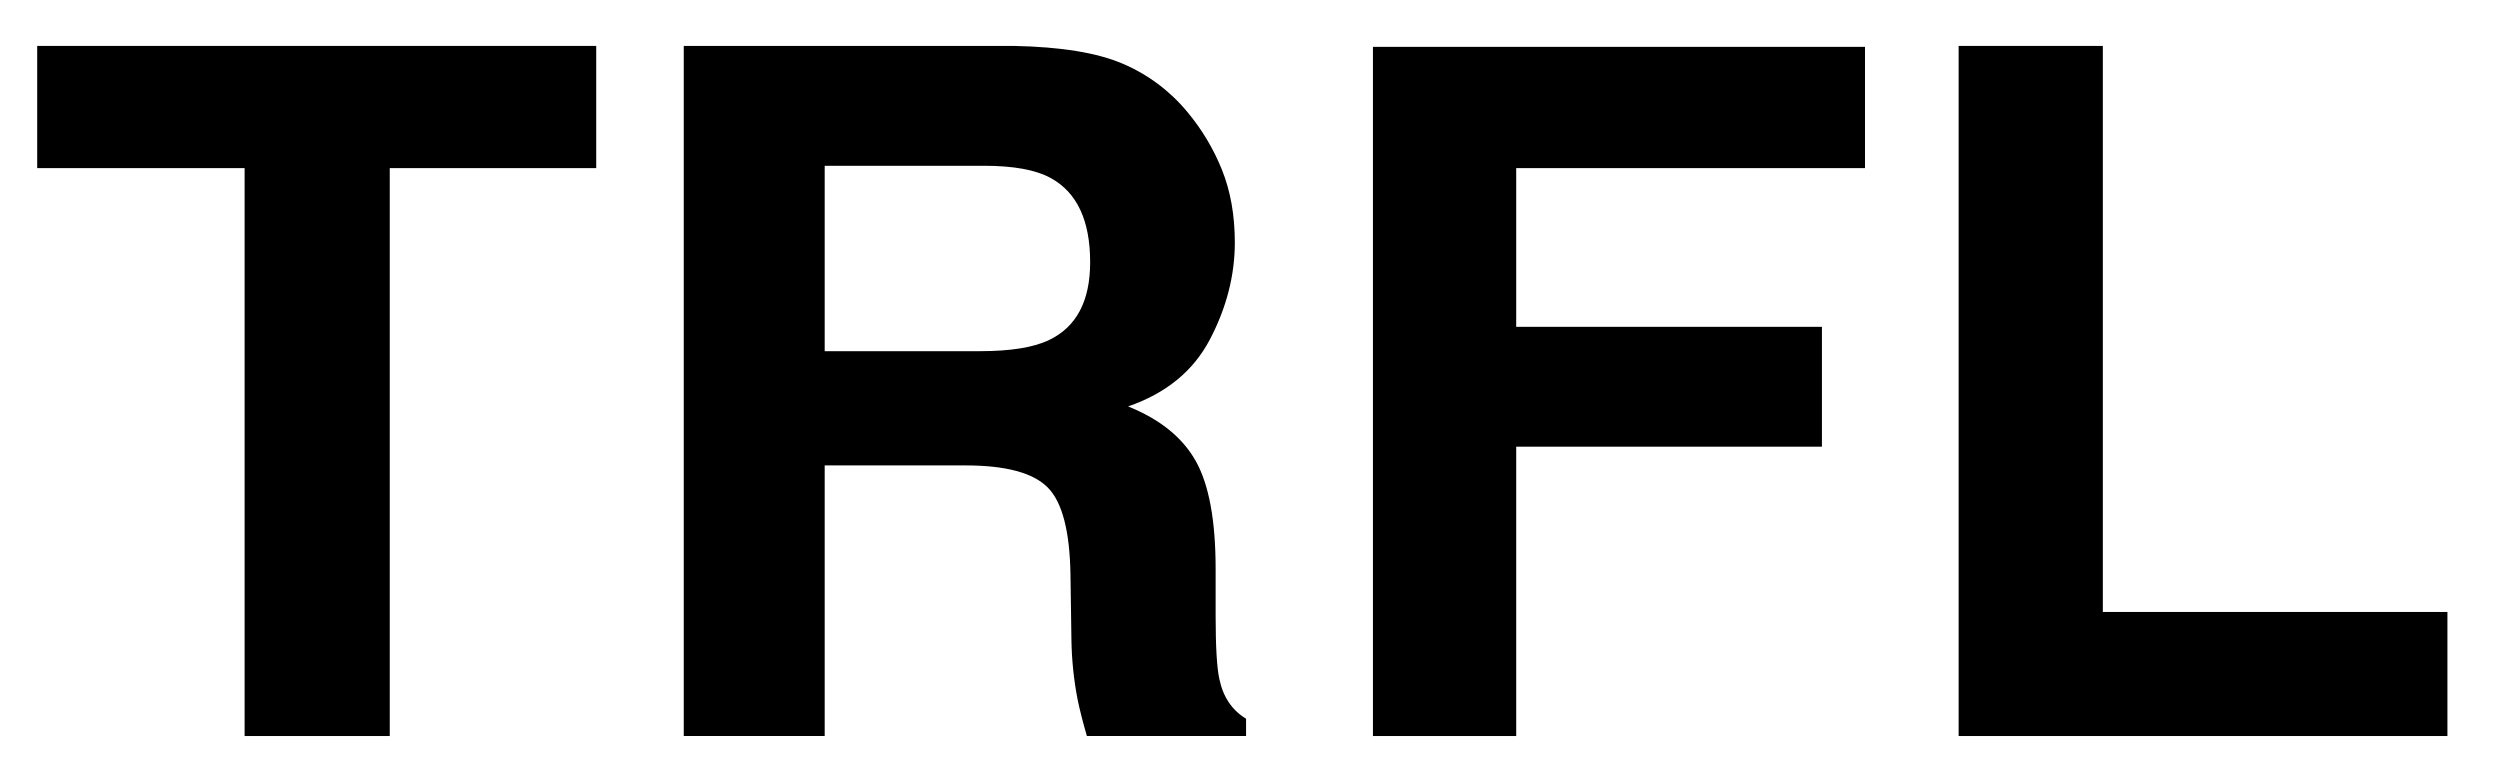
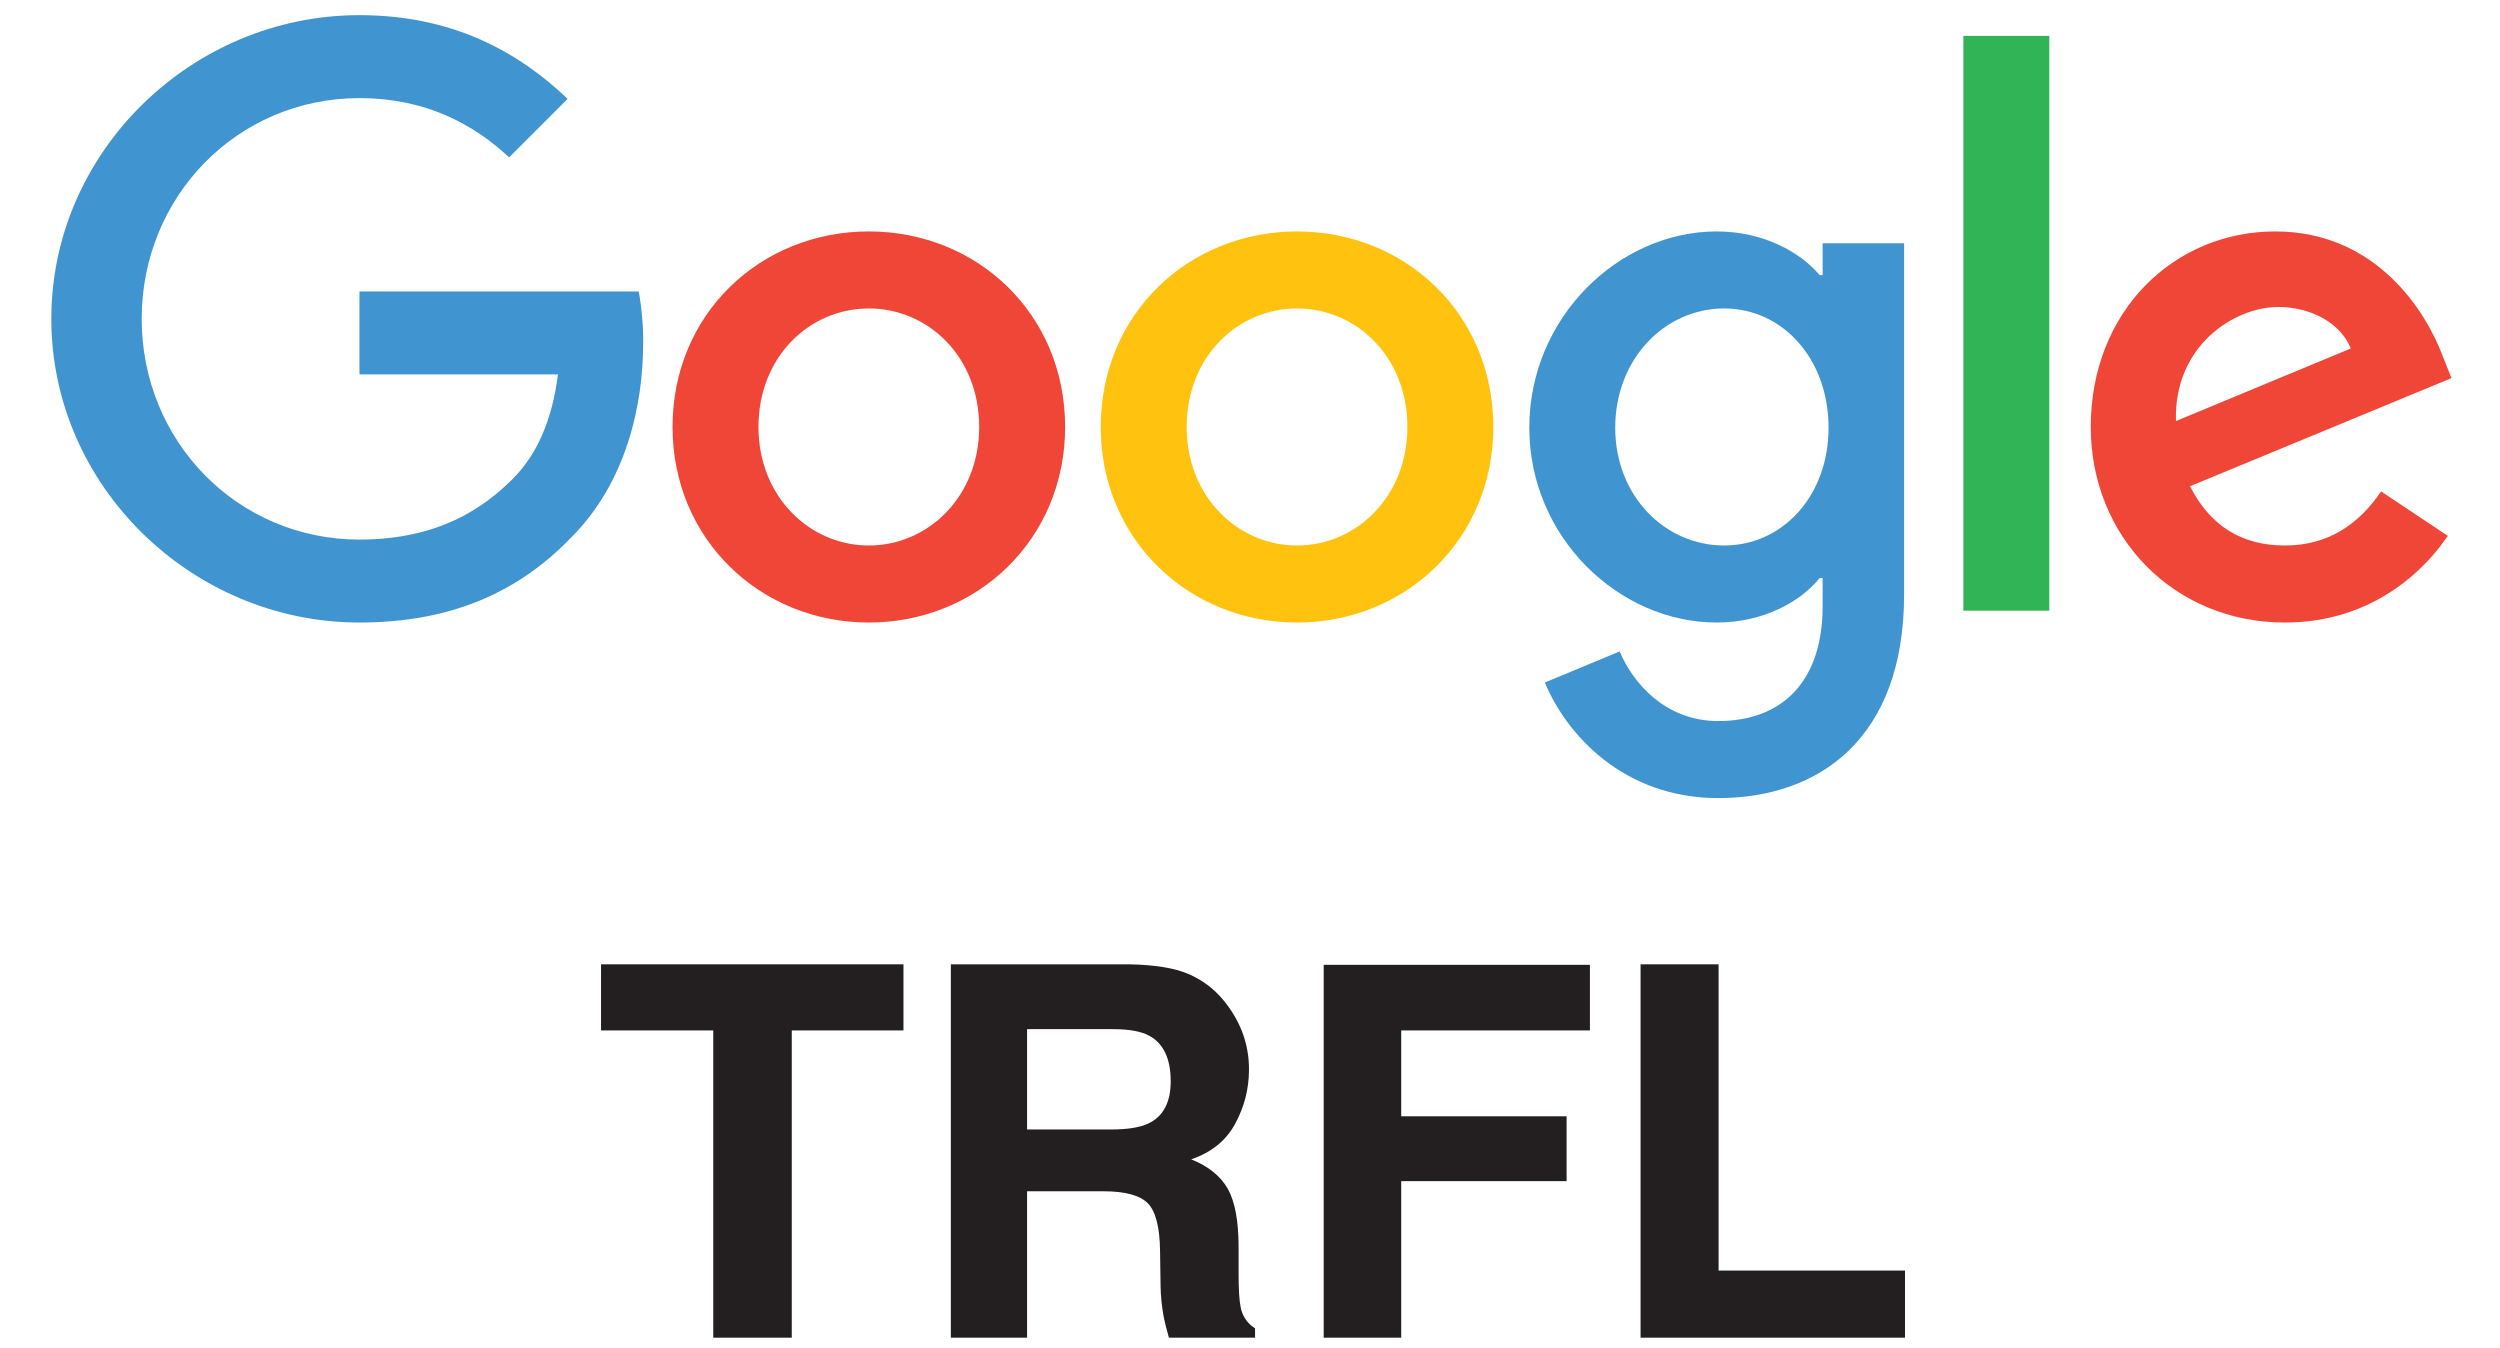
- <svg xmlns="http://www.w3.org/2000/svg" id="Layer_1" data-name="Layer 1" viewBox="0 0 1000 312.631">
-   <path d="M238.487,18.368v48.878H155.899v227.164h-58.055V67.246H14.881V18.368Z" />
-   <path d="M449.094,25.485A68.184,68.184,0,0,1,474.935,44.774a85.938,85.938,0,0,1,13.879,23.222q5.113,12.737,5.115,29.027,0,19.665-9.926,38.673-9.928,19.009-32.773,26.873,19.102,7.681,27.061,21.818,7.958,14.142,7.959,43.166v18.542q0,18.918,1.522,25.656,2.282,10.674,10.651,15.731v6.929H434.75q-2.625-9.173-3.745-14.794a135.645,135.645,0,0,1-2.435-23.784l-.375-25.657q-.355-26.407-9.124-35.208-8.77-8.801-32.861-8.802H329.877V294.41H273.507V18.368H405.541Q433.843,18.928,449.094,25.485ZM329.877,66.31v74.161H391.952q18.496,0,27.746-4.495,16.363-7.866,16.363-31.088,0-25.093-15.831-33.709-8.892-4.869-26.677-4.87Z" />
-   <path d="M549.174,18.742H745.999V67.246H606.481v63.485h122.288V178.674h-122.288V294.41H549.174Z" />
-   <path d="M783.454,18.368H841.134V244.783H978.969v49.627H783.454Z" />
+ <svg xmlns="http://www.w3.org/2000/svg" id="content" viewBox="0 0 889 479.062">
+   <defs>
+     <style>.cls-1{fill:#4095d1;}.cls-2{fill:#ef4637;}.cls-3{fill:#ffc20e;}.cls-4{fill:#30b455;}.cls-5{fill:none;}.cls-6{fill:#231f20;}</style>
+   </defs>
+   <path class="cls-1" d="M18.251,113.379c0-59.527,50.046-107.993,109.574-107.993,32.925,0,56.367,12.907,74.015,29.764l-20.808,20.808C168.388,44.106,151.267,34.887,127.825,34.887c-43.461,0-77.439,35.032-77.439,78.492,0,43.461,33.978,78.493,77.439,78.493,28.183,0,44.25-11.326,54.523-21.599,8.43-8.429,13.96-20.545,16.068-37.139h-70.591v-29.5h99.3a96.111,96.111,0,0,1,1.581,18.438c0,22.125-6.059,49.518-25.55,69.01-18.963,19.754-43.197,30.29-75.331,30.29C68.297,221.371,18.251,172.907,18.251,113.379Z" />
+   <path class="cls-2" d="M308.957,82.298c-38.457,0-69.801,29.237-69.801,69.537,0,40.037,31.344,69.537,69.801,69.537,38.455,0,69.799-29.5,69.799-69.537C378.756,111.535,347.412,82.298,308.957,82.298Zm0,111.68c-21.073,0-39.247-17.384-39.247-42.144,0-25.023,18.174-42.144,39.247-42.144,21.071,0,39.245,17.121,39.245,42.144,0,24.76-18.174,42.144-39.245,42.144Z" />
+   <path class="cls-3" d="M461.225,82.298c-38.457,0-69.801,29.237-69.801,69.537,0,40.037,31.344,69.537,69.801,69.537,38.455,0,69.801-29.5,69.801-69.537C531.026,111.535,499.681,82.298,461.225,82.298Zm0,111.68c-21.071,0-39.247-17.384-39.247-42.144,0-25.023,18.176-42.144,39.247-42.144s39.245,17.121,39.245,42.144c0,24.76-18.174,42.144-39.245,42.144Z" />
+   <path class="cls-1" d="M648.126,86.512V97.839h-1.053c-6.848-8.165-20.018-15.54-36.612-15.54-34.768,0-66.64,30.554-66.64,69.8,0,38.984,31.872,69.273,66.64,69.273,16.594,0,29.764-7.375,36.612-15.803h1.053v10.009c0,26.603-14.223,40.826-37.139,40.826-18.7,0-30.291-13.433-35.031-24.759L549.353,242.707c7.638,18.438,27.919,41.091,61.634,41.091,35.823,0,66.113-21.072,66.113-72.434V86.512Zm-35.031,107.466c-21.071,0-38.72-17.647-38.72-41.88,0-24.495,17.649-42.407,38.72-42.407,20.808,0,37.139,17.911,37.139,42.407C650.234,176.331,633.903,193.978,613.095,193.978Z" />
+   <rect class="cls-4" x="698.172" y="12.762" width="30.554" height="204.396" />
+   <path class="cls-2" d="M812.486,193.978c-15.541,0-26.603-7.111-33.715-21.071l92.98-38.456-3.161-7.902C862.795,111.009,845.148,82.298,809.062,82.298c-35.823,0-65.585,28.184-65.585,69.537,0,38.983,29.499,69.537,69.009,69.537,31.87,0,50.309-19.491,57.947-30.817l-23.706-15.803C838.826,186.34,828.027,193.978,812.486,193.978ZM810.115,109.165c12.117,0,22.389,6.059,25.814,14.75L773.768,149.728C772.976,122.861,794.576,109.165,810.115,109.165Z" />
+   <rect class="cls-5" x="16.764" y="5.215" width="856" height="279.846" />
+   <path class="cls-6" d="M321.274,342.912v23.509H281.553V475.679H253.631V366.421H213.729V342.912Z" />
+   <path class="cls-6" d="M422.569,346.335a32.79,32.79,0,0,1,12.429,9.277,41.339,41.339,0,0,1,6.676,11.169,37.229,37.229,0,0,1,2.46,13.961,39.785,39.785,0,0,1-4.773,18.6q-4.775,9.143-15.763,12.925,9.186,3.694,13.015,10.494,3.828,6.802,3.828,20.762v8.917q0,9.099.732,12.34a11.076,11.076,0,0,0,5.123,7.566v3.333h-30.625q-1.263-4.412-1.802-7.116a65.309,65.309,0,0,1-1.171-11.439l-.18-12.34q-.171-12.7-4.389-16.934-4.217-4.233-15.805-4.233H365.23v52.062H338.118V342.912h63.504Q415.235,343.182,422.569,346.335Zm-57.339,19.636v35.669h29.856q8.896,0,13.345-2.162,7.869-3.784,7.87-14.952,0-12.069-7.614-16.213-4.277-2.341-12.831-2.342Z" />
+   <path class="cls-6" d="M470.706,343.092h94.666v23.329H498.268v30.534H557.085v23.059H498.268v55.665H470.706Z" />
+   <path class="cls-6" d="M583.387,342.912h27.742v108.898h66.293v23.869H583.387Z" />
</svg>
